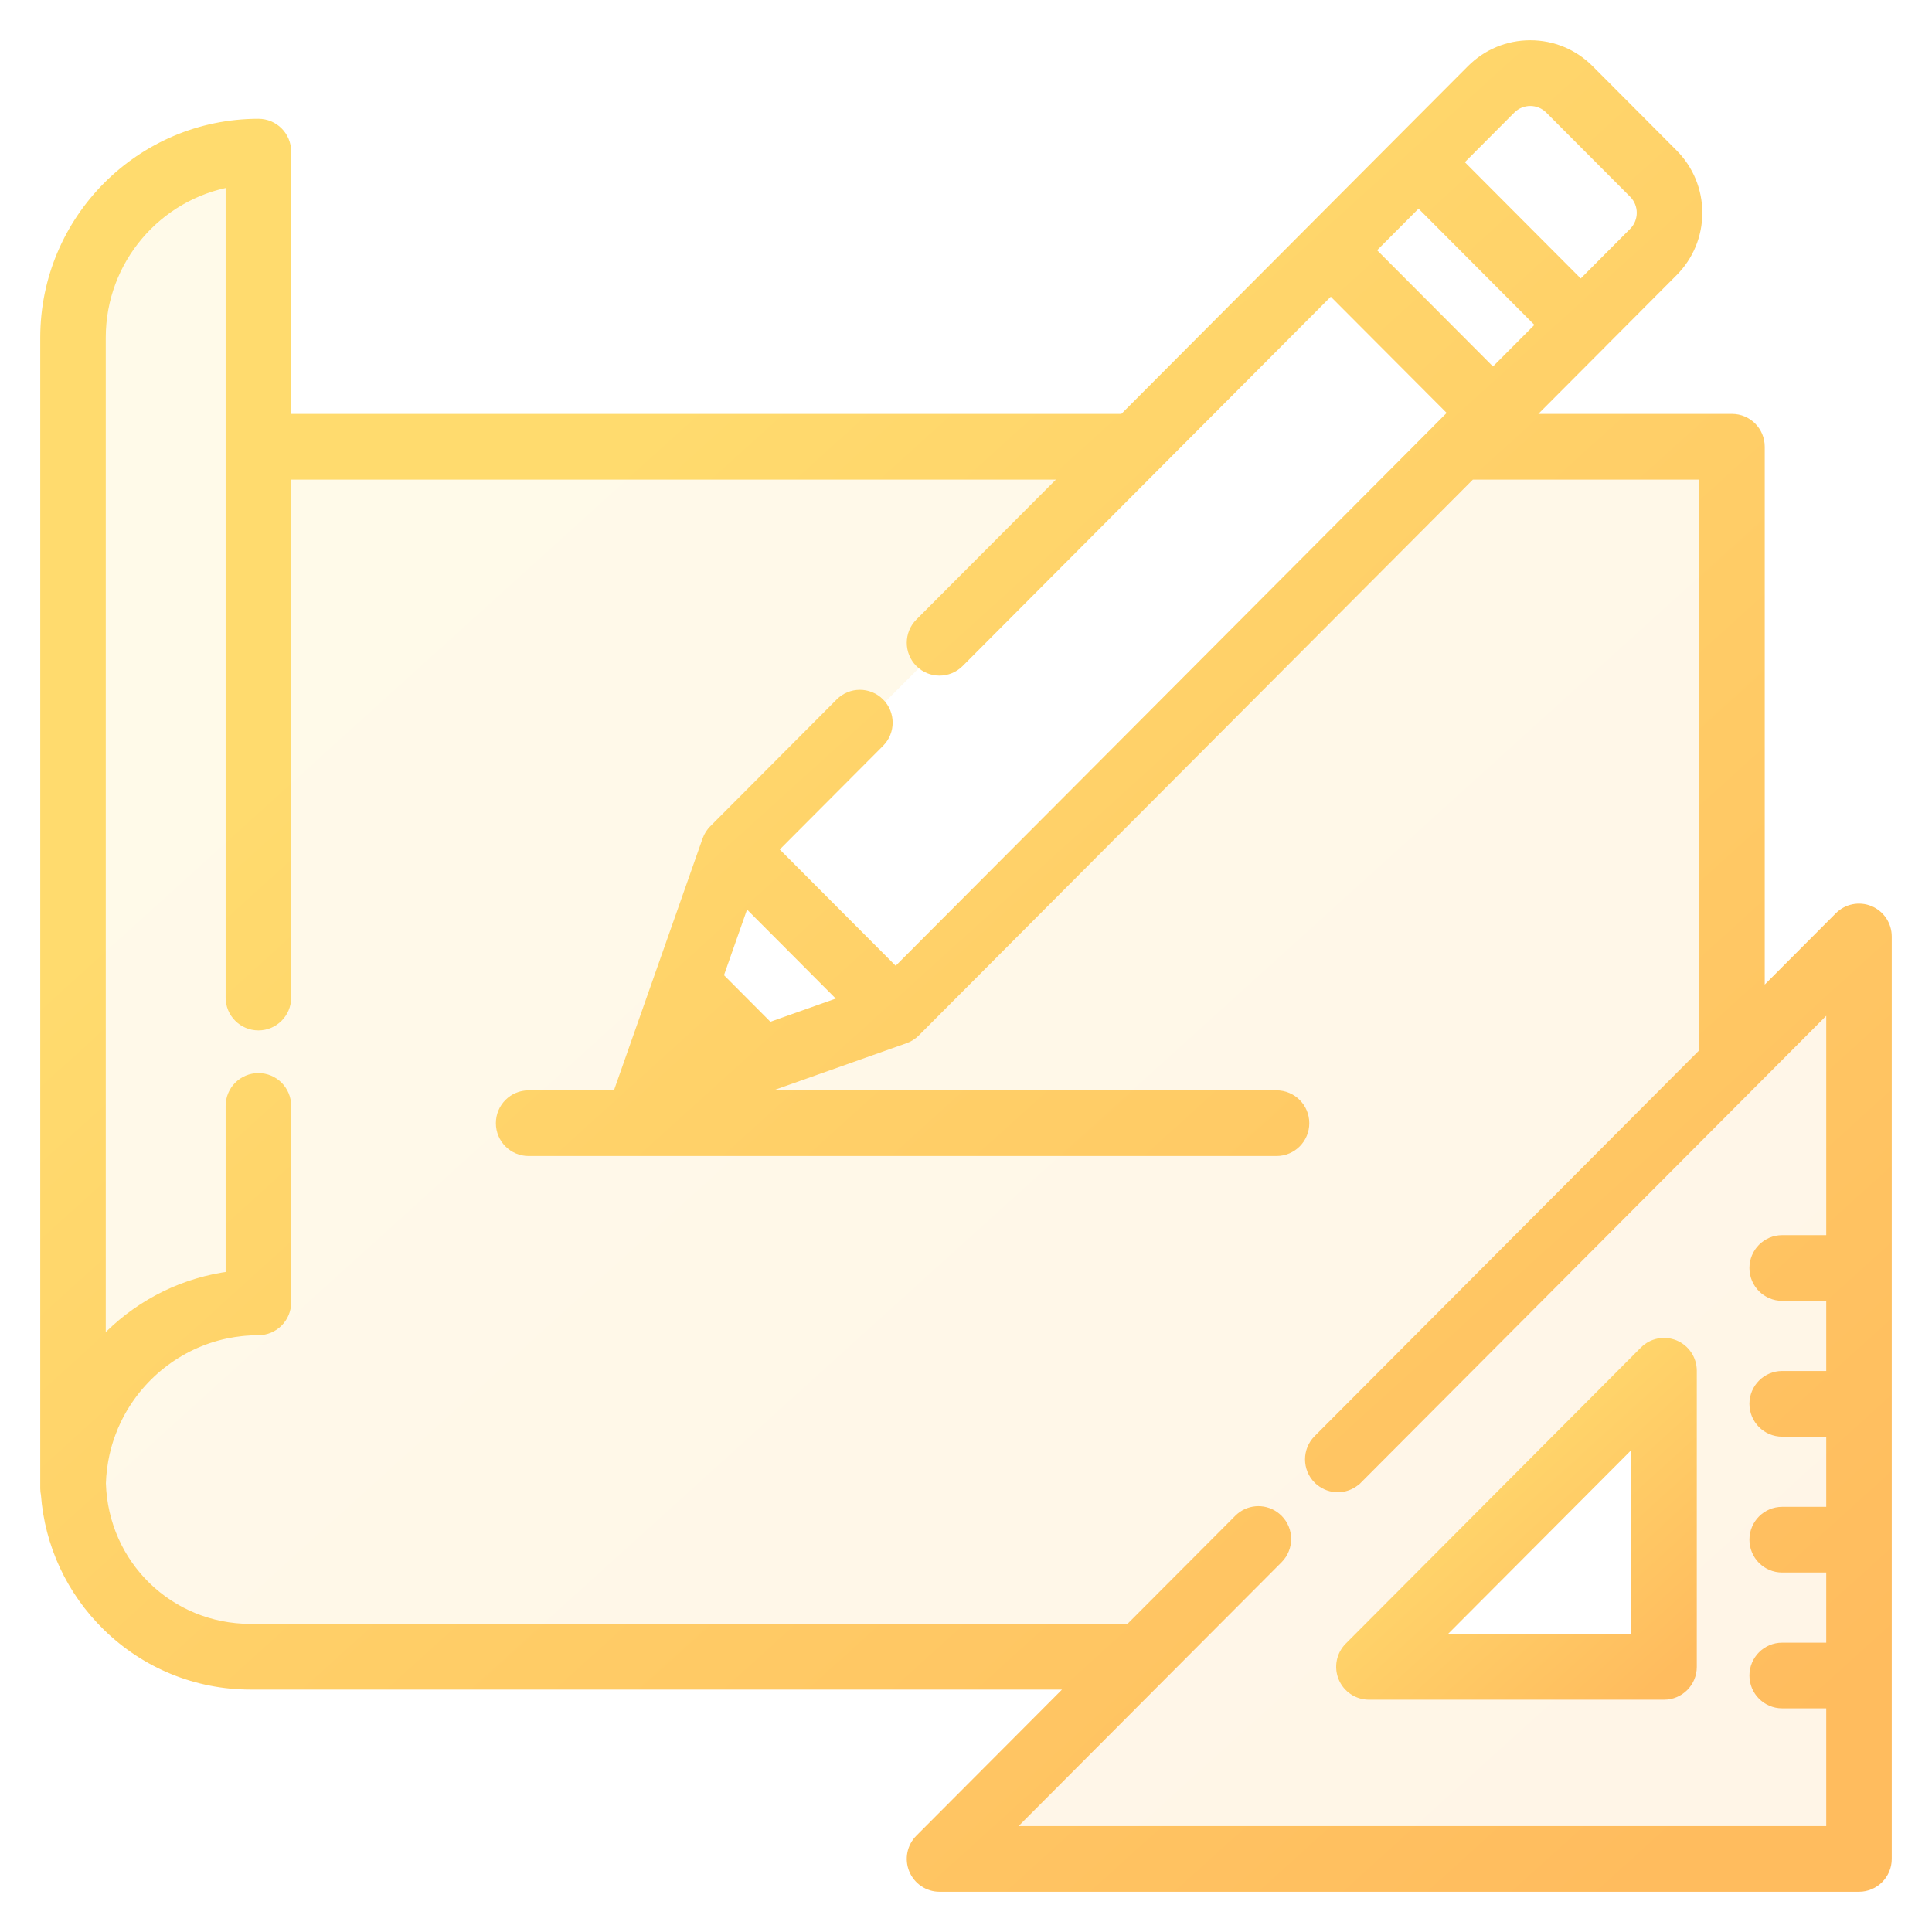
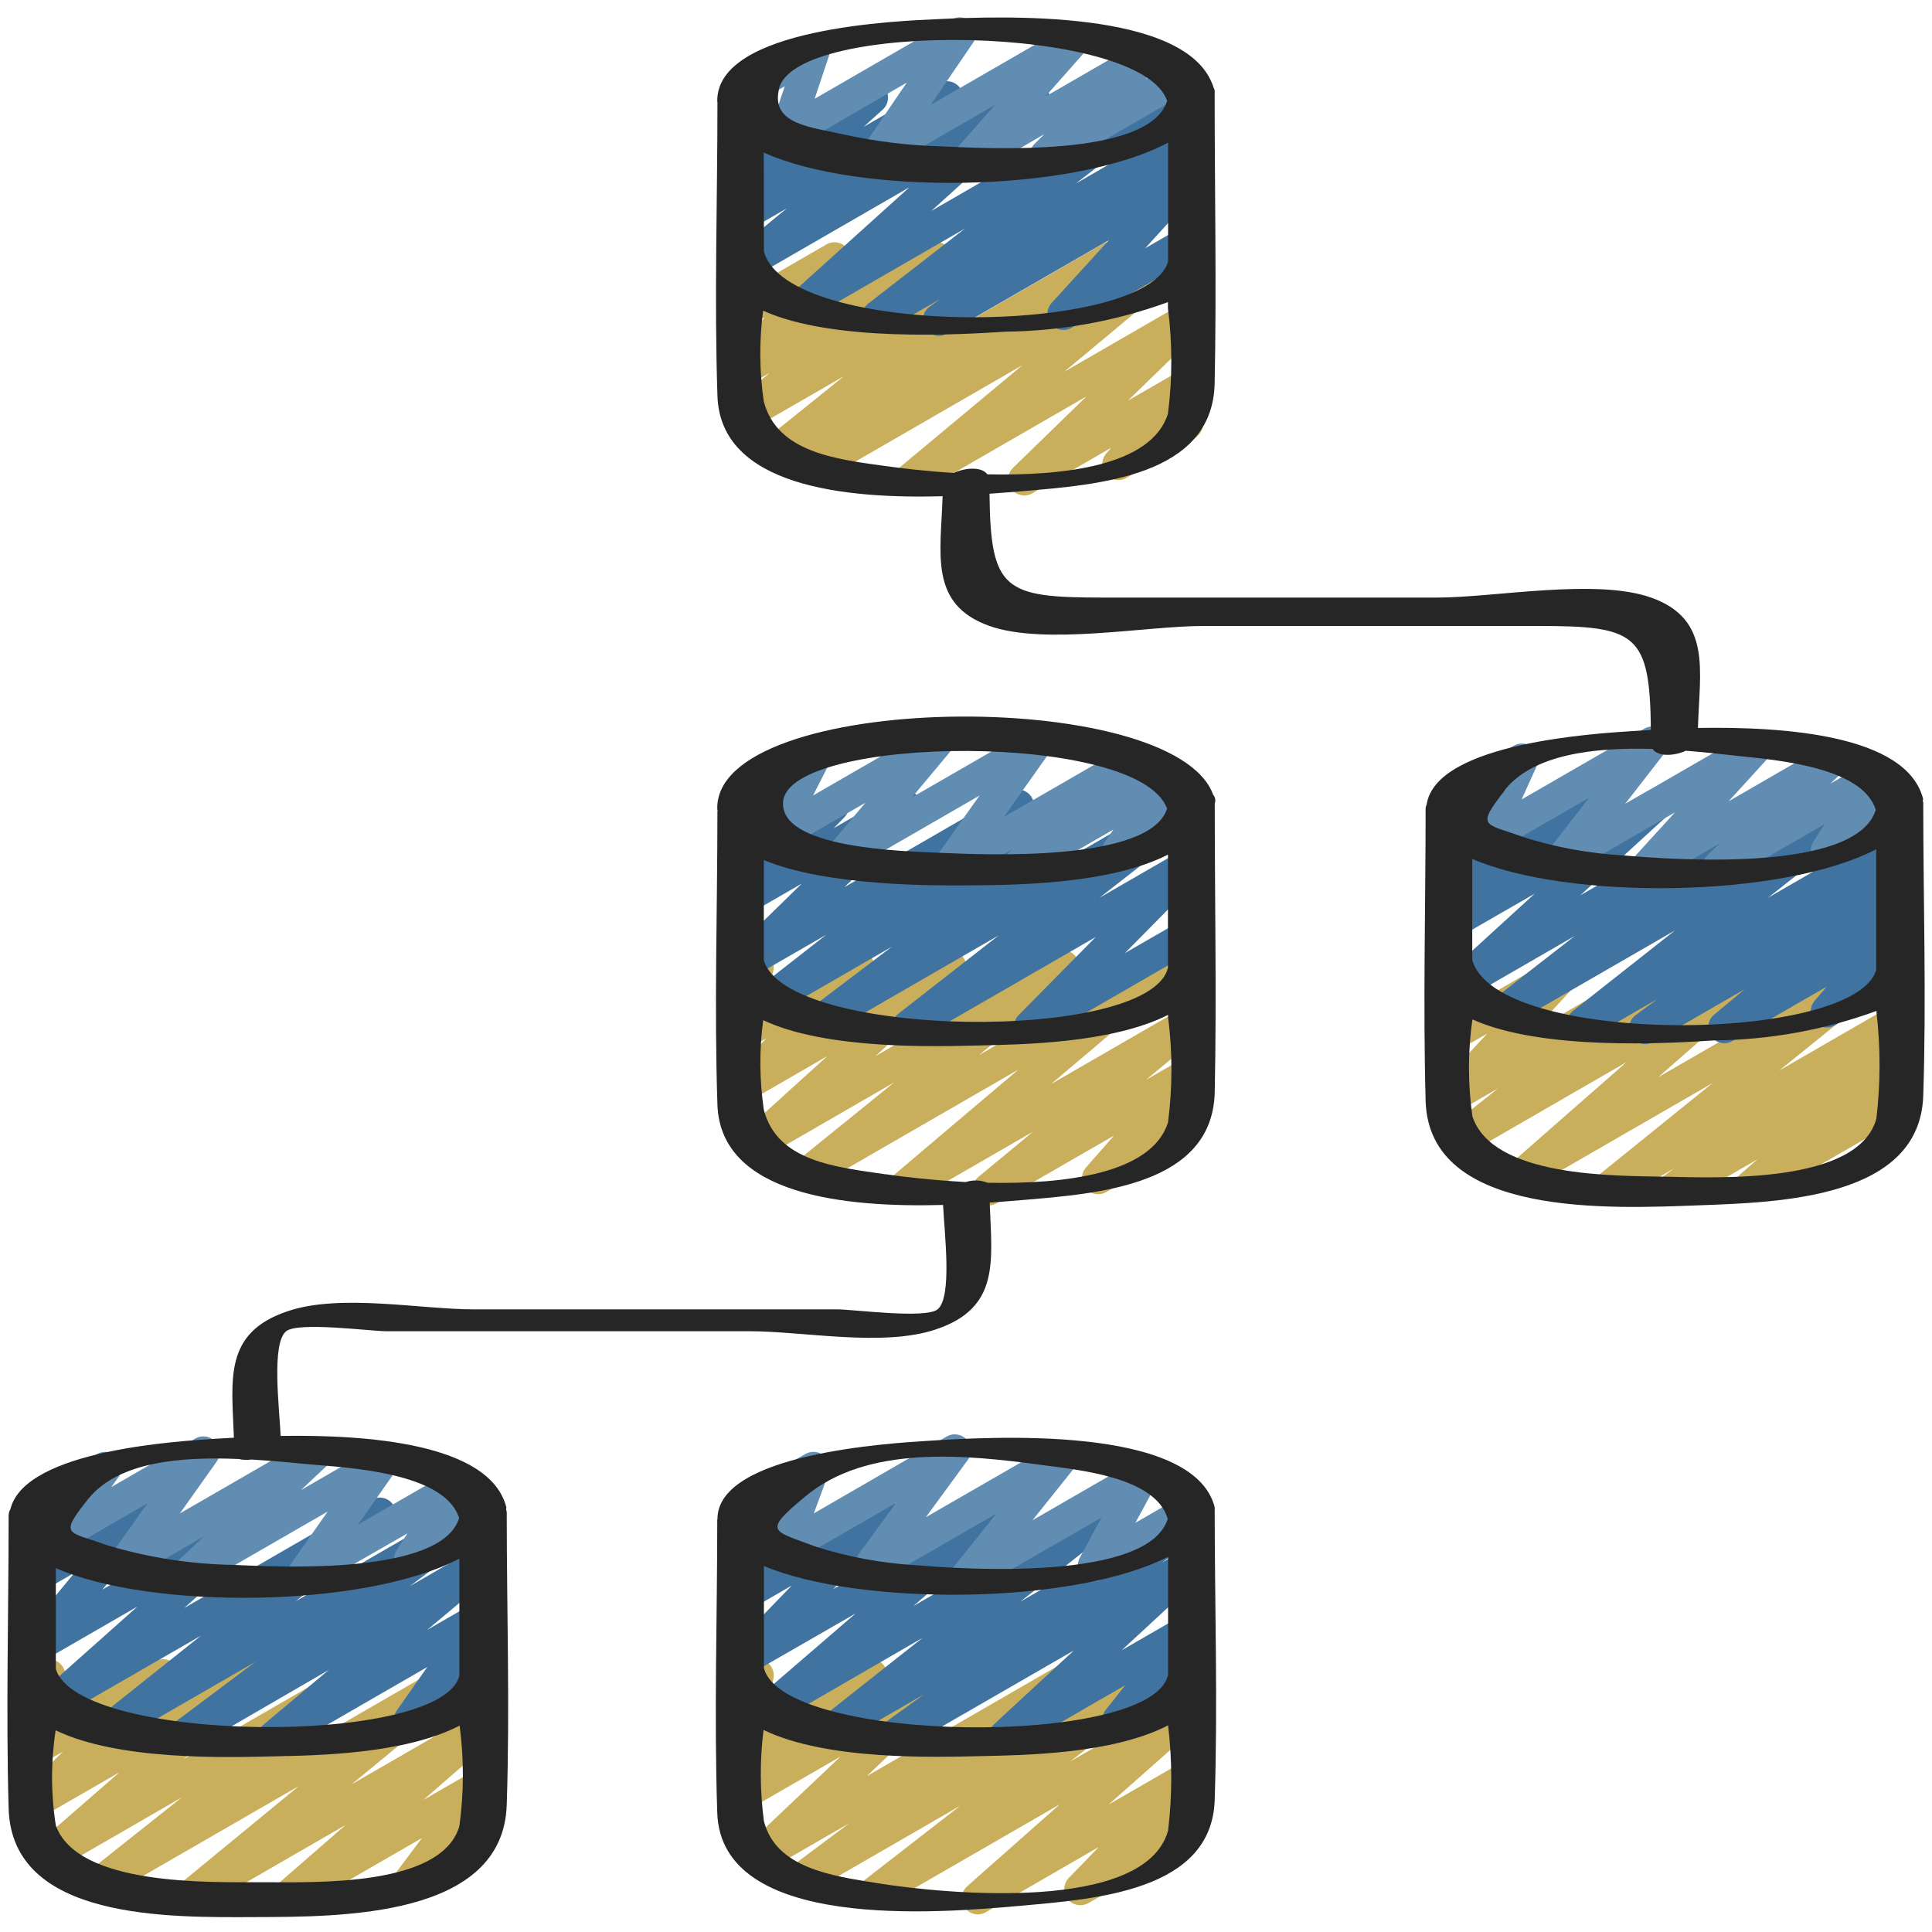
- <svg xmlns="http://www.w3.org/2000/svg" width="42" height="42" viewBox="0 0 42 42" fill="none">
-   <path opacity="0.15" fill-rule="evenodd" clip-rule="evenodd" d="M40.638 19.814C40.418 19.723 40.166 19.773 39.998 19.942L38.239 21.706V9.712C38.239 9.386 37.977 9.123 37.652 9.123H33.141L34.779 7.48L34.779 7.479L36.357 5.896C36.695 5.557 36.882 5.106 36.882 4.626C36.882 4.147 36.695 3.696 36.357 3.356L34.533 1.526C34.195 1.187 33.745 1 33.267 1C32.789 1 32.339 1.187 32.001 1.526L30.422 3.11L28.515 5.023L24.429 9.123H6.205V3.296C6.205 2.97 5.942 2.707 5.618 2.707C3.071 2.707 1 4.785 1 7.339V32.356C1 32.399 1.005 32.442 1.014 32.483C1.095 33.566 1.562 34.573 2.344 35.338C3.179 36.155 4.281 36.605 5.447 36.605H23.388L20.009 39.995C19.841 40.163 19.791 40.416 19.882 40.636C19.973 40.856 20.187 41 20.424 41H40.413C40.737 41 41 40.736 41 40.411V20.358C41 20.12 40.857 19.905 40.638 19.814ZM32.831 2.359C33.072 2.118 33.463 2.118 33.703 2.359L35.527 4.189C35.767 4.43 35.767 4.822 35.527 5.063L34.364 6.231L31.668 3.526L32.831 2.359ZM30.838 4.359L33.533 7.063L32.456 8.144L29.761 5.44L30.838 4.359ZM18.397 21.76L16.715 22.356L15.595 21.232L16.188 19.544L18.397 21.76ZM35.829 30.171L30.171 35.829C30.108 35.892 30.152 36 30.241 36H36V30.241C36 30.152 35.892 30.108 35.829 30.171ZM16 18.5L19.5 22L32.5 9L29 5.5L16 18.5Z" fill="url(#paint0_linear)" />
-   <path d="M36.4 29.255C36.18 29.164 35.928 29.214 35.76 29.383L29.344 35.819C29.176 35.988 29.126 36.241 29.217 36.461C29.308 36.681 29.522 36.825 29.759 36.825H36.175C36.499 36.825 36.762 36.561 36.762 36.236V29.799C36.762 29.561 36.619 29.346 36.4 29.255ZM31.176 35.647L35.588 31.221V35.647H31.176Z" fill="url(#paint1_linear)" stroke="url(#paint2_linear)" stroke-width="0.25" />
-   <path d="M40.638 19.814C40.418 19.723 40.166 19.773 39.998 19.942L38.239 21.706V9.712C38.239 9.386 37.977 9.123 37.652 9.123H33.141L34.779 7.48C34.779 7.48 34.779 7.479 34.779 7.479L36.357 5.896C36.695 5.557 36.882 5.106 36.882 4.626C36.882 4.147 36.695 3.696 36.357 3.356L34.533 1.526C34.195 1.187 33.745 1 33.267 1C32.789 1 32.339 1.187 32.001 1.526L30.422 3.11L28.515 5.023L24.429 9.123H6.205V3.296C6.205 2.97 5.942 2.707 5.618 2.707C3.071 2.707 1 4.785 1 7.339V32.356C1 32.399 1.005 32.442 1.014 32.483C1.095 33.566 1.562 34.573 2.344 35.338C3.179 36.155 4.281 36.605 5.447 36.605H23.388L20.009 39.995C19.841 40.163 19.791 40.416 19.882 40.636C19.973 40.856 20.187 41 20.424 41H40.413C40.737 41 41 40.736 41 40.411V20.358C41 20.12 40.857 19.905 40.638 19.814ZM32.831 2.359C33.072 2.118 33.463 2.118 33.703 2.359L35.527 4.189C35.767 4.43 35.767 4.822 35.527 5.063L34.364 6.231L31.668 3.526L32.831 2.359ZM30.838 4.359L33.533 7.063L32.456 8.144L29.761 5.44L30.838 4.359ZM39.826 26.976H38.743C38.419 26.976 38.156 27.24 38.156 27.565C38.156 27.891 38.419 28.154 38.743 28.154H39.826V29.929H38.743C38.419 29.929 38.156 30.193 38.156 30.518C38.156 30.844 38.419 31.107 38.743 31.107H39.826V32.882H38.743C38.419 32.882 38.156 33.146 38.156 33.471C38.156 33.797 38.419 34.06 38.743 34.06H39.826V35.835H38.743C38.419 35.835 38.156 36.099 38.156 36.424C38.156 36.749 38.419 37.013 38.743 37.013H39.826V39.822H21.842L27.772 33.873C28.001 33.643 28.001 33.27 27.772 33.04C27.746 33.014 27.717 32.991 27.688 32.97C27.459 32.813 27.145 32.836 26.942 33.04L24.562 35.427H5.448C3.667 35.427 2.233 34.032 2.177 32.249C2.18 32.137 2.189 32.026 2.203 31.917C2.203 31.916 2.203 31.915 2.203 31.915C2.21 31.863 2.218 31.811 2.227 31.759C2.228 31.753 2.229 31.747 2.23 31.741C2.238 31.695 2.247 31.65 2.257 31.604C2.26 31.591 2.263 31.579 2.266 31.566C2.275 31.527 2.285 31.489 2.295 31.451C2.3 31.43 2.306 31.41 2.312 31.389C2.321 31.359 2.33 31.329 2.339 31.3C2.349 31.27 2.359 31.241 2.369 31.212C2.376 31.192 2.383 31.171 2.391 31.151C2.405 31.112 2.42 31.074 2.436 31.036C2.44 31.025 2.445 31.014 2.449 31.003C2.469 30.956 2.49 30.91 2.512 30.864C2.513 30.862 2.514 30.86 2.515 30.858C2.974 29.905 3.858 29.194 4.917 28.973C4.92 28.973 4.923 28.972 4.926 28.971C4.975 28.961 5.024 28.953 5.073 28.945C5.082 28.944 5.09 28.942 5.098 28.941C5.143 28.934 5.188 28.928 5.233 28.923C5.246 28.922 5.258 28.92 5.271 28.919C5.314 28.914 5.358 28.912 5.402 28.909C5.416 28.908 5.43 28.906 5.444 28.906C5.501 28.903 5.559 28.901 5.618 28.901C5.942 28.901 6.205 28.638 6.205 28.312V24.042C6.205 23.716 5.942 23.453 5.618 23.453C5.293 23.453 5.03 23.716 5.03 24.042V27.76C4.039 27.886 3.119 28.33 2.393 29.041C2.317 29.115 2.245 29.193 2.174 29.272V7.339C2.174 5.635 3.41 4.215 5.03 3.935V21.686C5.03 22.011 5.293 22.275 5.618 22.275C5.942 22.275 6.205 22.011 6.205 21.686V10.301H23.255L20.009 13.557C19.78 13.787 19.78 14.16 20.009 14.39C20.238 14.62 20.61 14.62 20.839 14.39L25.087 10.128C25.087 10.128 25.087 10.128 25.087 10.128L28.93 6.273L31.626 8.977L31.309 9.294C31.309 9.295 31.309 9.295 31.309 9.295L19.471 21.172L16.775 18.467L19.108 16.126C19.338 15.896 19.338 15.523 19.108 15.293C18.879 15.063 18.507 15.063 18.278 15.293L15.529 18.051C15.515 18.066 15.501 18.081 15.488 18.097C15.484 18.102 15.48 18.108 15.476 18.114C15.468 18.125 15.46 18.136 15.452 18.147C15.448 18.154 15.444 18.161 15.44 18.168C15.433 18.179 15.427 18.19 15.421 18.201C15.418 18.209 15.414 18.216 15.411 18.224C15.405 18.235 15.401 18.247 15.396 18.259C15.395 18.263 15.393 18.267 15.391 18.271L14.247 21.522L13.467 23.738C13.457 23.768 13.45 23.798 13.444 23.828H11.492C11.167 23.828 10.905 24.092 10.905 24.417C10.905 24.742 11.167 25.006 11.492 25.006H27.75C28.075 25.006 28.338 24.742 28.338 24.417C28.338 24.092 28.075 23.828 27.75 23.828H16.085L19.666 22.56C19.669 22.559 19.672 22.557 19.675 22.556C19.689 22.551 19.702 22.545 19.716 22.539C19.721 22.537 19.727 22.534 19.732 22.532C19.746 22.525 19.76 22.517 19.773 22.509C19.778 22.506 19.782 22.503 19.786 22.501C19.801 22.492 19.814 22.482 19.828 22.471C19.831 22.469 19.835 22.466 19.838 22.464C19.854 22.45 19.87 22.436 19.886 22.421L31.967 10.301H37.065V22.884L28.667 31.309C28.438 31.539 28.438 31.912 28.667 32.142C28.681 32.156 28.696 32.17 28.712 32.182C28.819 32.27 28.951 32.315 29.082 32.315C29.214 32.315 29.345 32.27 29.453 32.182C29.468 32.17 29.483 32.156 29.497 32.142L29.498 32.142L39.826 21.78V26.976ZM18.397 21.76L16.715 22.356L15.595 21.232L16.188 19.544L18.397 21.76Z" fill="url(#paint3_linear)" stroke="url(#paint4_linear)" stroke-width="0.25" />
-   <defs>
-     <linearGradient id="paint0_linear" x1="3.267" y1="1" x2="37.8" y2="39.133" gradientUnits="userSpaceOnUse">
-       <stop offset="0.259" stop-color="#FFDB6E" />
-       <stop offset="1" stop-color="#FFBC5E" />
-     </linearGradient>
-     <linearGradient id="paint1_linear" x1="29.602" y1="29.21" x2="36.178" y2="36.448" gradientUnits="userSpaceOnUse">
-       <stop offset="0.259" stop-color="#FFDB6E" />
-       <stop offset="1" stop-color="#FFBC5E" />
-     </linearGradient>
-     <linearGradient id="paint2_linear" x1="29.602" y1="29.21" x2="36.178" y2="36.448" gradientUnits="userSpaceOnUse">
-       <stop offset="0.259" stop-color="#FFDB6E" />
-       <stop offset="1" stop-color="#FFBC5E" />
-     </linearGradient>
-     <linearGradient id="paint3_linear" x1="3.267" y1="1" x2="37.8" y2="39.133" gradientUnits="userSpaceOnUse">
-       <stop offset="0.259" stop-color="#FFDB6E" />
-       <stop offset="1" stop-color="#FFBC5E" />
-     </linearGradient>
-     <linearGradient id="paint4_linear" x1="3.267" y1="1" x2="37.8" y2="39.133" gradientUnits="userSpaceOnUse">
-       <stop offset="0.259" stop-color="#FFDB6E" />
-       <stop offset="1" stop-color="#FFBC5E" />
-     </linearGradient>
-   </defs>
+ <svg xmlns="http://www.w3.org/2000/svg" id="Icons" viewBox="0 0 60 60">
+   <path d="m28.273 15.391a.5.5 0 0 1 -.32-.884l3.8-3.167-6.123 3.535a.5.5 0 0 1 -.538-.842l.077-.054-.808.466a.5.5 0 0 1 -.563-.822l2.41-1.939-2.928 1.687a.5.5 0 0 1 -.565-.82l1.194-.972-.629.362a.5.5 0 0 1 -.634-.752l1.109-1.339-.475.274a.5.5 0 0 1 -.728-.577l.238-.79a.5.5 0 0 1 -.01-.872l.5-.289a.5.5 0 0 1 .729.578l-.137.453 1.794-1.036a.5.5 0 0 1 .635.752l-1.111 1.34 3.636-2.1a.5.5 0 0 1 .566.82l-1.2.973 3.115-1.8a.5.5 0 0 1 .564.822l-2.409 1.94 4.795-2.769a.5.5 0 0 1 .538.842l-.077.054 1.558-.9a.5.5 0 0 1 .571.817l-3.8 3.166 3.664-2.115a.5.5 0 0 1 .6.791l-2.282 2.218 1.685-.971a.5.5 0 0 1 .622.765l-.4.447a.5.5 0 0 1 .17.925l-2.126 1.236a.5.5 0 0 1 -.622-.766l.157-.176-2.453 1.416a.5.5 0 0 1 -.6-.791l2.281-2.217-5.221 3.013a.493.493 0 0 1 -.249.068z" fill="#366182" style="fill: rgb(201, 175, 92);" />
+   <path d="m29.156 10.431a.5.5 0 0 1 -.295-.9l.324-.237-1.627.939a.5.5 0 0 1 -.558-.833l2.965-2.3-4.65 2.683a.5.5 0 0 1 -.585-.8l3.514-3.168-4.857 2.804a.5.5 0 0 1 -.568-.818l1.616-1.33-1.155.666a.5.5 0 0 1 -.586-.8l.6-.543-.014.006a.5.5 0 0 1 -.739-.538l.316-1.472a.5.5 0 0 1 -.077-.9l.5-.289a.5.5 0 0 1 .739.539l-.265 1.234 3.084-1.78a.5.5 0 0 1 .586.8l-.6.543 2.341-1.351a.5.5 0 0 1 .567.818l-1.61 1.327 3.73-2.153a.5.5 0 0 1 .585.8l-3.514 3.172 6.9-3.981a.5.5 0 0 1 .557.828l-2.968 2.303 3.309-1.91a.5.5 0 0 1 .545.836l-.432.317a.5.5 0 0 1 .527.166.5.5 0 0 1 -.019.651l-1.778 1.95 1.16-.669a.5.5 0 0 1 .5.865l-3.946 2.274a.5.5 0 0 1 -.62-.77l1.778-1.95-5.03 2.9a.493.493 0 0 1 -.25.071z" fill="#40739f" />
+   <path d="m30.062 5.467a.5.5 0 0 1 -.375-.831l1.213-1.378-3.4 1.964a.5.5 0 0 1 -.663-.715l1.323-1.94-3.512 2.033a.5.5 0 0 1 -.723-.6l.446-1.32-.984.567a.5.5 0 1 1 -.5-.865l2.132-1.231a.5.5 0 0 1 .723.593l-.442 1.324 4.262-2.463a.5.5 0 0 1 .663.715l-1.325 1.94 4.156-2.4a.5.5 0 0 1 .625.764l-1.218 1.376 2.811-1.622a.5.5 0 0 1 .6.788l-.295.293.812-.469a.5.5 0 0 1 .5.865l-4.16 2.4a.5.5 0 0 1 -.6-.788l.3-.3-2.119 1.233a.5.5 0 0 1 -.25.067z" fill="#628db2" />
+   <path d="m30.7 37.438a.5.5 0 0 1 -.319-.885l1.7-1.407-3.756 2.167a.5.5 0 0 1 -.573-.814l3.875-3.282-6.227 3.594a.5.5 0 0 1 -.564-.822l2.93-2.372-4.155 2.4a.5.5 0 0 1 -.586-.8l2.666-2.417-2.411 1.393a.5.5 0 0 1 -.609-.78l1.133-1.17-.524.3a.5.5 0 0 1 -.736-.55l.293-1.216a.5.5 0 0 1 -.057-.894l.5-.289a.5.5 0 0 1 .737.55l-.23.951 2.613-1.505a.5.5 0 0 1 .61.78l-1.132 1.169 3.388-1.956a.5.5 0 0 1 .586.8l-2.666 2.417 5.582-3.223a.5.5 0 0 1 .564.821l-2.932 2.371 5.543-3.2a.5.5 0 0 1 .574.815l-3.875 3.282 4.077-2.353a.5.5 0 0 1 .569.817l-1.7 1.407 1.131-.652a.5.5 0 0 1 .626.762l-.87.991.245-.141a.5.5 0 0 1 .5.865l-2.867 1.658a.5.5 0 0 1 -.626-.763l.869-.99-3.644 2.1a.493.493 0 0 1 -.252.071z" fill="#366182" style="fill: rgb(201, 175, 92);" />
+   <path d="m28.194 32.387a.5.5 0 0 1 -.307-.895l3.128-2.442-5.058 2.92a.5.5 0 0 1 -.553-.831l2.296-1.739-3.444 1.989a.5.5 0 0 1 -.558-.827l1.96-1.531-2.378 1.369a.5.5 0 0 1 -.6-.79l2.22-2.169-1.62.935a.5.5 0 0 1 -.608-.781l.424-.436a.494.494 0 0 1 -.377-.1.5.5 0 0 1 -.166-.538l.233-.762a.506.506 0 0 1 -.189-.187.5.5 0 0 1 .183-.683l.5-.289a.5.5 0 0 1 .562.043.5.5 0 0 1 .166.537l-.128.418 1.736-1a.5.5 0 0 1 .609.781l-.331.34 1.95-1.125a.5.5 0 0 1 .6.79l-2.218 2.167 5.135-2.965a.5.5 0 0 1 .558.827l-1.963 1.532 4.1-2.365a.5.5 0 0 1 .552.831l-2.288 1.738 4.4-2.54a.5.5 0 0 1 .557.827l-3.13 2.444 2.575-1.486a.5.5 0 0 1 .606.783l-2.393 2.423 1.788-1.033a.5.5 0 0 1 .5.866l-4.982 2.876a.5.5 0 0 1 -.606-.784l2.394-2.425-5.585 3.223a.493.493 0 0 1 -.25.064z" fill="#40739f" />
+   <path d="m29.446 27.444a.5.5 0 0 1 -.408-.789l1.383-1.949-4.065 2.346a.5.5 0 0 1 -.632-.755l1.151-1.366-2.575 1.485a.5.5 0 0 1 -.7-.659l.455-.9-.674.389a.5.5 0 1 1 -.5-.865l2.132-1.231a.494.494 0 0 1 .593.07.5.5 0 0 1 .1.589l-.454.894 3.586-2.069a.5.5 0 0 1 .633.755l-1.145 1.371 3.574-2.06a.5.5 0 0 1 .659.722l-1.383 1.949 3.658-2.111a.5.5 0 0 1 .589.8l-.172.159.778-.449a.5.5 0 0 1 .659.719l-.256.368.181-.105a.5.5 0 1 1 .5.865l-2.134 1.232a.5.5 0 0 1 -.659-.72l.256-.366-2.719 1.569a.5.5 0 0 1 -.588-.8l.171-.159-1.74 1.004a.489.489 0 0 1 -.254.067z" fill="#628db2" />
+   <path d="m30.369 59.453a.5.5 0 0 1 -.331-.875l2.876-2.543-5.5 3.173a.5.5 0 0 1 -.557-.827l2.962-2.3-4.629 2.672a.5.5 0 0 1 -.549-.833l1.727-1.294-2.6 1.5a.5.5 0 0 1 -.594-.8l2.926-2.772-2.82 1.626a.5.5 0 0 1 -.59-.8l.749-.693-.159.091a.5.5 0 0 1 -.738-.538l.314-1.453a.5.5 0 0 1 -.076-.9l.5-.289a.5.5 0 0 1 .739.539l-.263 1.213 3.047-1.759a.5.5 0 0 1 .59.8l-.75.694 2.6-1.5a.5.5 0 0 1 .595.8l-2.922 2.777 6.2-3.58a.5.5 0 0 1 .55.833l-1.729 1.3 3.7-2.134a.5.5 0 0 1 .556.827l-2.962 2.3 3.492-2.015a.5.5 0 0 1 .581.807l-2.876 2.542 2.3-1.325a.5.5 0 0 1 .609.78l-.928.957.32-.183a.5.5 0 0 1 .5.865l-3.424 1.964a.5.5 0 0 1 -.61-.781l.929-.959-3.505 2.024a.489.489 0 0 1 -.25.069z" fill="#366182" style="fill: rgb(201, 175, 92);" />
+   <path d="m31.212 54.414a.5.5 0 0 1 -.34-.867l2.479-2.291-5.279 3.044a.5.5 0 0 1 -.543-.838l1.166-.841-2.447 1.412a.5.5 0 0 1 -.561-.825l2.964-2.343-4.382 2.535a.5.5 0 0 1 -.577-.811l2.88-2.481-3.292 1.892a.5.5 0 0 1 -.609-.78l1.919-1.981-1.31.761a.5.5 0 0 1 -.74-.529l.331-1.677a.5.5 0 0 1 -.091-.908l.5-.289a.5.5 0 0 1 .74.53l-.288 1.456 3.455-1.994a.5.5 0 0 1 .61.78l-1.918 1.98 4.794-2.768a.5.5 0 0 1 .576.812l-2.882 2.483 5.72-3.3a.5.5 0 0 1 .56.825l-2.961 2.341 5.032-2.9a.5.5 0 0 1 .543.838l-1.176.848.635-.366a.5.5 0 0 1 .59.8l-2.477 2.29 1.888-1.09a.5.5 0 0 1 .641.743l-.635.8a.5.5 0 0 1 .387.914l-2.134 1.225a.5.5 0 0 1 -.641-.743l.607-.766-3.484 2.012a.489.489 0 0 1 -.25.067z" fill="#40739f" />
+   <path d="m30.013 49.47a.5.5 0 0 1 -.391-.813l1.32-1.65-3.755 2.168a.5.5 0 0 1 -.622-.1.5.5 0 0 1 -.031-.63l1.3-1.776-3.275 1.89a.5.5 0 0 1 -.717-.609l.463-1.232-.923.532a.5.5 0 1 1 -.5-.865l2.132-1.231a.5.5 0 0 1 .717.609l-.458 1.237 4.127-2.387a.5.5 0 0 1 .654.729l-1.3 1.776 3.99-2.3a.5.5 0 0 1 .641.746l-1.32 1.649 3.182-1.837a.5.5 0 0 1 .69.671l-.677 1.245 1.418-.818a.5.5 0 0 1 .5.865l-2.954 1.706a.5.5 0 0 1 -.69-.671l.677-1.245-3.948 2.271a.49.49 0 0 1 -.25.07z" fill="#628db2" />
+   <path d="m8.906 59.428a.5.5 0 0 1 -.328-.877l2.153-1.873-4.554 2.629a.5.5 0 0 1 -.568-.819l3.677-3.024-5.826 3.363a.5.5 0 0 1 -.56-.827l2.747-2.181-3.933 2.27a.5.5 0 0 1 -.578-.81l2.574-2.239-2.429 1.4a.5.5 0 0 1 -.6-.788l1.272-1.252-.673.388a.5.5 0 0 1 -.738-.538l.315-1.461a.5.5 0 0 1 -.077-.9l.5-.289a.5.5 0 0 1 .739.539l-.264 1.221 3.062-1.767a.5.5 0 0 1 .6.788l-1.269 1.254 3.552-2.053a.5.5 0 0 1 .578.81l-2.578 2.242 5.3-3.059a.5.5 0 0 1 .56.824l-2.744 2.18 5.215-3.011a.5.5 0 0 1 .568.819l-3.679 3.026 3.8-2.193a.5.5 0 0 1 .578.809l-2.152 1.871 1.577-.91a.5.5 0 0 1 .649.733l-.772 1.03.016-.01a.5.5 0 1 1 .5.865l-2.136 1.236a.5.5 0 0 1 -.649-.733l.773-1.029-3.948 2.278a.493.493 0 0 1 -.25.068z" fill="#366182" style="fill: rgb(201, 175, 92);" />
+   <path d="m8.5 54.447a.5.5 0 0 1 -.32-.884l2.029-1.7-4.204 2.437a.5.5 0 0 1 -.55-.833l2.476-1.856-4.054 2.34a.5.5 0 0 1 -.562-.824l2.928-2.331-4.251 2.449a.5.5 0 0 1 -.583-.806l2.862-2.548-2.991 1.726a.5.5 0 0 1 -.635-.751l1.671-2.024-1.036.6a.5.5 0 0 1 -.734-.555l.281-1.109a.5.5 0 0 1 -.047-.89l.5-.289a.5.5 0 0 1 .735.556l-.21.829 2.41-1.391a.5.5 0 0 1 .636.751l-1.67 2.021 4.819-2.783a.5.5 0 0 1 .583.806l-2.862 2.55 5.825-3.364a.5.5 0 0 1 .561.824l-2.925 2.331 5.477-3.162a.5.5 0 0 1 .55.833l-2.478 1.858 1.99-1.149a.5.5 0 0 1 .57.817l-2.027 1.693 1.459-.842a.5.5 0 0 1 .659.72l-.948 1.354.182-.1a.5.5 0 1 1 .5.865l-2.136 1.228a.5.5 0 0 1 -.659-.72l.948-1.353-4.519 2.609a.491.491 0 0 1 -.25.067z" fill="#40739f" />
+   <path d="m9.409 49.405a.5.5 0 0 1 -.409-.787l1.176-1.675-4.088 2.357a.5.5 0 0 1 -.592-.8l.841-.788-2.237 1.298a.5.5 0 0 1 -.658-.723l1.138-1.6-2.645 1.528a.5.5 0 0 1 -.656-.726l.218-.3-.11.063a.5.5 0 1 1 -.5-.865l2.132-1.231a.5.5 0 0 1 .655.726l-.218.3 2.612-1.508a.5.5 0 0 1 .658.722l-1.138 1.604 4.006-2.312a.5.5 0 0 1 .592.8l-.84.788 2.289-1.322a.5.5 0 0 1 .659.72l-1.176 1.675 2.819-1.627a.494.494 0 0 1 .611.088.5.5 0 0 1 .059.615l-.342.533.35-.2a.5.5 0 1 1 .5.865l-2.134 1.232a.5.5 0 0 1 -.67-.7l.341-.533-2.993 1.716a.489.489 0 0 1 -.25.067z" fill="#628db2" />
+   <path d="m51.916 37.466a.5.5 0 0 1 -.3-.9l.368-.276-1.765 1.02a.5.5 0 0 1 -.565-.822l3.533-2.853-5.6 3.23a.5.5 0 0 1 -.579-.808l3.5-3.068-4.985 2.877a.5.5 0 0 1 -.561-.824l1.564-1.242-1.246.719a.5.5 0 0 1 -.617-.772l1.521-1.647-.9.521a.5.5 0 0 1 -.737-.546l.3-1.292a.493.493 0 0 1 -.247-.214.5.5 0 0 1 .183-.683l.5-.289a.5.5 0 0 1 .738.547l-.242 1.035 2.753-1.589a.5.5 0 0 1 .617.771l-1.521 1.65 4.2-2.428a.5.5 0 0 1 .562.824l-1.559 1.24 3.587-2.07a.5.5 0 0 1 .579.809l-3.5 3.068 6.731-3.885a.5.5 0 0 1 .564.822l-3.532 2.853 3.462-2a.5.5 0 0 1 .549.833l-.449.337a.5.5 0 0 1 .477.855l-.544.467a.5.5 0 0 1 .469.883l-4.6 2.655a.5.5 0 0 1 -.576-.811l.54-.464-2.422 1.4a.493.493 0 0 1 -.25.067z" fill="#366182" style="fill: rgb(201, 175, 92);" />
+   <path d="m51.093 32.428a.5.5 0 0 1 -.3-.9l.686-.506-2.061 1.19a.5.5 0 0 1 -.56-.825l3.16-2.492-4.913 2.835a.5.5 0 0 1 -.556-.828l2.357-1.835-3.316 1.915a.5.5 0 0 1 -.587-.8l2.657-2.427-2.38 1.37a.5.5 0 0 1 -.653-.137.5.5 0 0 1 .065-.665l.632-.578-.044.026a.5.5 0 0 1 -.738-.54l.313-1.444a.5.5 0 0 1 -.075-.9l.5-.289a.5.5 0 0 1 .739.54l-.262 1.2 3.033-1.751a.5.5 0 0 1 .588.8l-.633.578 2.4-1.385a.5.5 0 0 1 .587.8l-2.656 2.427 5.606-3.237a.5.5 0 0 1 .556.827l-2.36 1.838 4.627-2.671a.5.5 0 0 1 .559.826l-3.156 2.49 3.812-2.2a.5.5 0 0 1 .547.835l-.689.507.143-.082a.5.5 0 0 1 .57.817l-.951.793.382-.22a.5.5 0 0 1 .631.756l-.5.587a.557.557 0 0 1 .443.25.5.5 0 0 1 -.183.682l-2.133 1.239a.5.5 0 0 1 -.63-.756l.377-.445-2.927 1.688a.5.5 0 0 1 -.571-.816l.953-.794-2.839 1.639a.493.493 0 0 1 -.25.068z" fill="#40739f" />
+   <path d="m51.142 27.431a.5.5 0 0 1 -.37-.837l1.246-1.365-3.262 1.882a.5.5 0 0 1 -.645-.739l1.243-1.6-2.947 1.7a.5.5 0 0 1 -.7-.639l.469-1.036-.784.452a.5.5 0 1 1 -.5-.865l2.132-1.231a.5.5 0 0 1 .7.639l-.469 1.036 3.812-2.2a.5.5 0 0 1 .645.739l-1.243 1.6 3.841-2.217a.5.5 0 0 1 .619.77l-1.245 1.365 2.931-1.693a.5.5 0 0 1 .593.8l-.365.345 1.084-.625a.5.5 0 0 1 .672.7l-.35.549.366-.211a.5.5 0 1 1 .5.865l-2.134 1.232a.5.5 0 0 1 -.671-.7l.348-.548-3.018 1.74a.5.5 0 0 1 -.593-.8l.366-.347-2.021 1.167a.493.493 0 0 1 -.25.072z" fill="#628db2" />
+   <g fill="#262626">
+     <path d="m59.719 24.893c0-.011-.006-.017-.006-.027s.016-.039.01-.059c-.513-2-4.354-2.245-6.992-2.2.048-1.774.445-3.376-1.457-4.049-1.719-.607-4.86 0-6.634 0h-10.393c-3.061 0-3.486-.224-3.517-3.225.368-.025.708-.053.992-.077 2.386-.2 5.943-.458 6-3.356.062-2.992 0-5.992 0-8.985 0-.006 0-.009 0-.014v-.1c0-.009-.008-.017-.01-.026a.2.2 0 0 0 -.023-.054c-.768-2.472-6.723-2.21-8.539-2.128-1.223.055-6.892.262-6.875 2.546 0 .014.005.027.006.041s0 .009 0 .014c0 3.028-.1 6.072 0 9.1.089 2.821 3.982 3.2 6.992 3.117-.051 1.766-.438 3.358 1.457 4.029 1.719.607 4.86 0 6.634 0h10.389c3.063 0 3.487.224 3.517 3.23l-.5.03c-1.118.073-6.175.35-6.464 2.286a.31.31 0 0 0 -.032.1c0 3.029-.082 6.07 0 9.1.1 3.648 5.81 3.344 8.489 3.246 2.511-.092 6.864-.212 6.965-3.406.1-3.026 0-6.07 0-9.1-.001-.017-.008-.026-.009-.033zm-36-20.156c2.944 1.336 9.581 1.268 12.557-.307v3.69c-.635 2.319-11.853 2.405-12.552-.314zm.47-1.977c.516-2.16 11.267-2 12.058.374-.559 1.782-5.658 1.467-7.01 1.412a16.309 16.309 0 0 1 -3.005-.363c-1.032-.239-2.304-.309-2.038-1.423zm3.313 11.714c-1.505-.21-3.369-.41-3.783-2.011a10.291 10.291 0 0 1 -.02-2.815c2.177.985 6.129.743 7.527.652a15.2 15.2 0 0 0 5.045-.917v.184a12.845 12.845 0 0 1 0 3.284c-.506 1.617-3.222 1.932-5.608 1.88-.171-.243-.687-.213-1.043-.042-.855-.055-1.61-.144-2.113-.215zm18.22 12.2c2.938 1.276 9.571 1.24 12.546-.3v3.743c-.644 2.3-11.832 2.391-12.546-.309zm1-2.126c.884-1.132 2.806-1.341 4.6-1.289.164.247.674.223 1.033.056.622.048 1.2.114 1.667.166 1.07.118 3.829.325 4.23 1.671-.6 1.965-6.3 1.547-7.826 1.414a12.574 12.574 0 0 1 -3.132-.574c-1.181-.438-1.476-.274-.564-1.442zm11.551 10.189c-.552 2.041-4.905 1.838-6.518 1.807s-5.4.025-6.028-1.874a10.649 10.649 0 0 1 0-3.011c2.18.981 6.112.742 7.512.652a15.124 15.124 0 0 0 5.039-.916v.058a14.2 14.2 0 0 1 -.005 3.284z" fill="#262626" />
+     <path d="m28.782 44.749c-1.118.072-6.48.385-6.5 2.41v.02s-.007.01-.007.015c0 3.028-.1 6.072 0 9.1.116 3.684 6.85 3.123 9.425 2.891 2.322-.209 5.93-.454 6.023-3.279.1-3.026 0-6.07 0-9.1-.66-2.574-7.037-2.181-8.941-2.057zm7.483 7.3c-.57 2.217-11.935 2.113-12.541-.244v-3.172c2.937 1.24 9.58 1.23 12.552-.287v3.684c-.003.007-.009.012-.011.02zm-11.247-5.583c1.93-1.6 4.961-1.293 7.369-.965 1.062.145 3.508.358 3.877 1.669-.6 1.95-6.357 1.564-7.819 1.439a12.551 12.551 0 0 1 -3.135-.585c-1.323-.502-1.651-.433-.292-1.558zm11.258 10.385c-.718 2.574-6.955 1.969-9.058 1.628-1.372-.222-3.125-.462-3.494-1.923a11.112 11.112 0 0 1 -.012-2.831c1.974.957 5.354.843 6.746.813 1.357-.029 4.094-.064 5.818-.956a13.644 13.644 0 0 1 0 3.269z" fill="#262626" />
+     <path d="m15.722 46.9c0-.014-.007-.021-.006-.034s.014-.038.008-.058c-.513-2-4.375-2.256-7.008-2.214-.042-.892-.292-2.88.172-3.252.379-.3 2.62 0 3.1 0h11.27c1.714 0 4.17.5 5.817-.06 1.993-.672 1.725-2.127 1.661-3.934.366-.026.7-.053.989-.077 2.393-.2 5.941-.459 6-3.365.06-2.982 0-5.97 0-8.953l.006-.016a.268.268 0 0 0 -.055-.254c-1.222-3.395-15.51-3.22-15.4.449 0 .017.008.031.01.048s-.006.01-.006.016c0 3.028-.1 6.072 0 9.1.089 2.838 3.994 3.207 7.008 3.125.044.9.29 2.872-.172 3.243-.379.3-2.62 0-3.1 0h-11.274c-1.714 0-4.17-.5-5.817.06-1.99.671-1.726 2.122-1.661 3.925l-.5.029c-1.111.071-5.983.331-6.44 2.187a.412.412 0 0 0 -.056.2c0 3.029-.085 6.071 0 9.1.1 3.479 5 3.382 7.669 3.372 2.654-.01 7.688.015 7.8-3.484.1-3.026 0-6.07 0-9.1-.003-.027-.014-.038-.015-.053zm8-20.189c1.96.814 5.308.79 6.2.785 1.393-.008 4.481 0 6.35-.955v3.523l-.006.009c-.6 2.325-11.915 2.189-12.546-.265zm12.521-1.592c-.543 1.675-5.742 1.421-7.02 1.367-1.214-.052-5.063-.138-4.9-1.611.232-2.047 11.071-2.175 11.922.242zm-8.74 11.35c-1.528-.224-3.362-.39-3.781-2a10.046 10.046 0 0 1 -.021-2.787c1.986.935 5.41.815 6.734.785 1.3-.029 4.093-.067 5.839-.948v.054a12.8 12.8 0 0 1 0 3.284c-.5 1.6-3.218 1.923-5.6 1.875a1.007 1.007 0 0 0 -.68-.023c-1.014-.055-1.918-.158-2.489-.242zm-13.239 15.579c-.565 2.2-11.859 2.106-12.53-.22v-3.128c2.939 1.293 9.555 1.253 12.532-.294v3.642zm-11.531-5.488c.94-1.176 2.9-1.325 4.683-1.249a1.026 1.026 0 0 0 .39.016c.665.04 1.294.1 1.816.15 1.108.1 4.2.235 4.636 1.671-.551 1.778-5.583 1.515-7 1.451a14.366 14.366 0 0 1 -3.958-.619c-1.185-.433-1.487-.268-.567-1.42zm11.533 10.153c-.553 1.893-4.491 1.74-6.107 1.741-1.689 0-5.742.117-6.425-1.76a9.638 9.638 0 0 1 -.006-2.958c1.975.952 5.339.84 6.732.81 1.363-.029 4.092-.063 5.814-.956a11.652 11.652 0 0 1 -.008 3.123z" fill="#262626" />
+   </g>
</svg>
